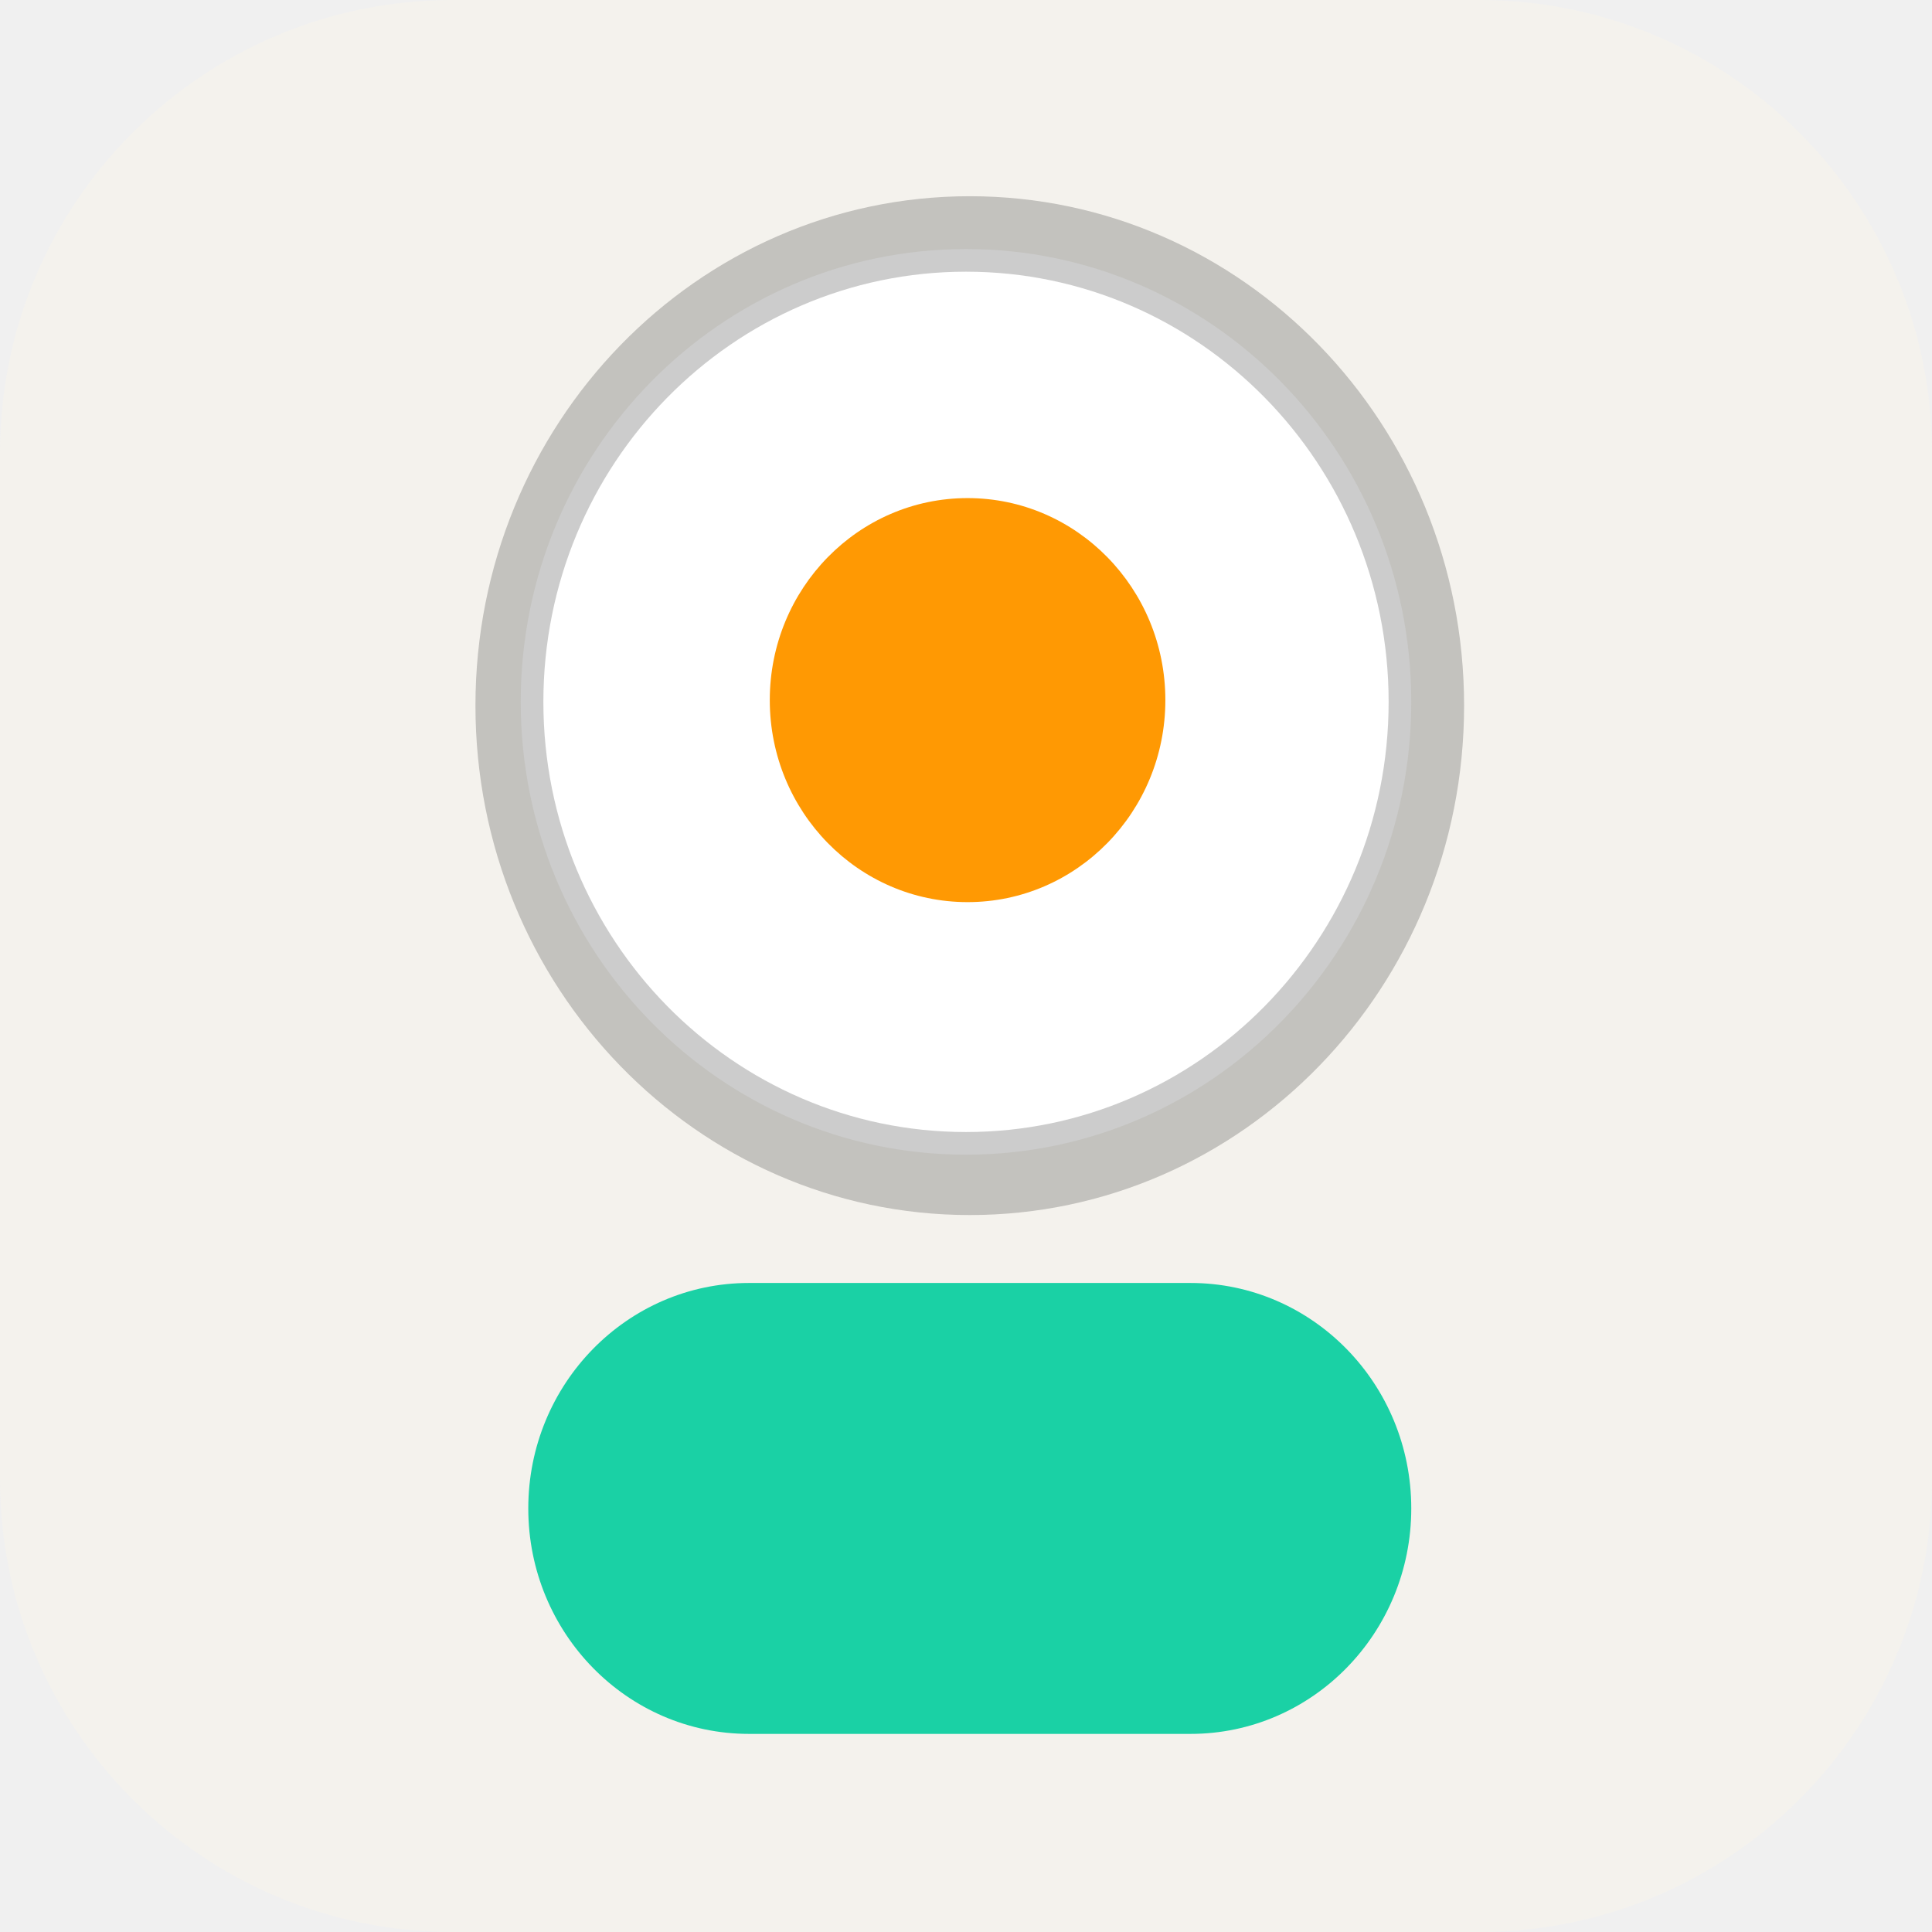
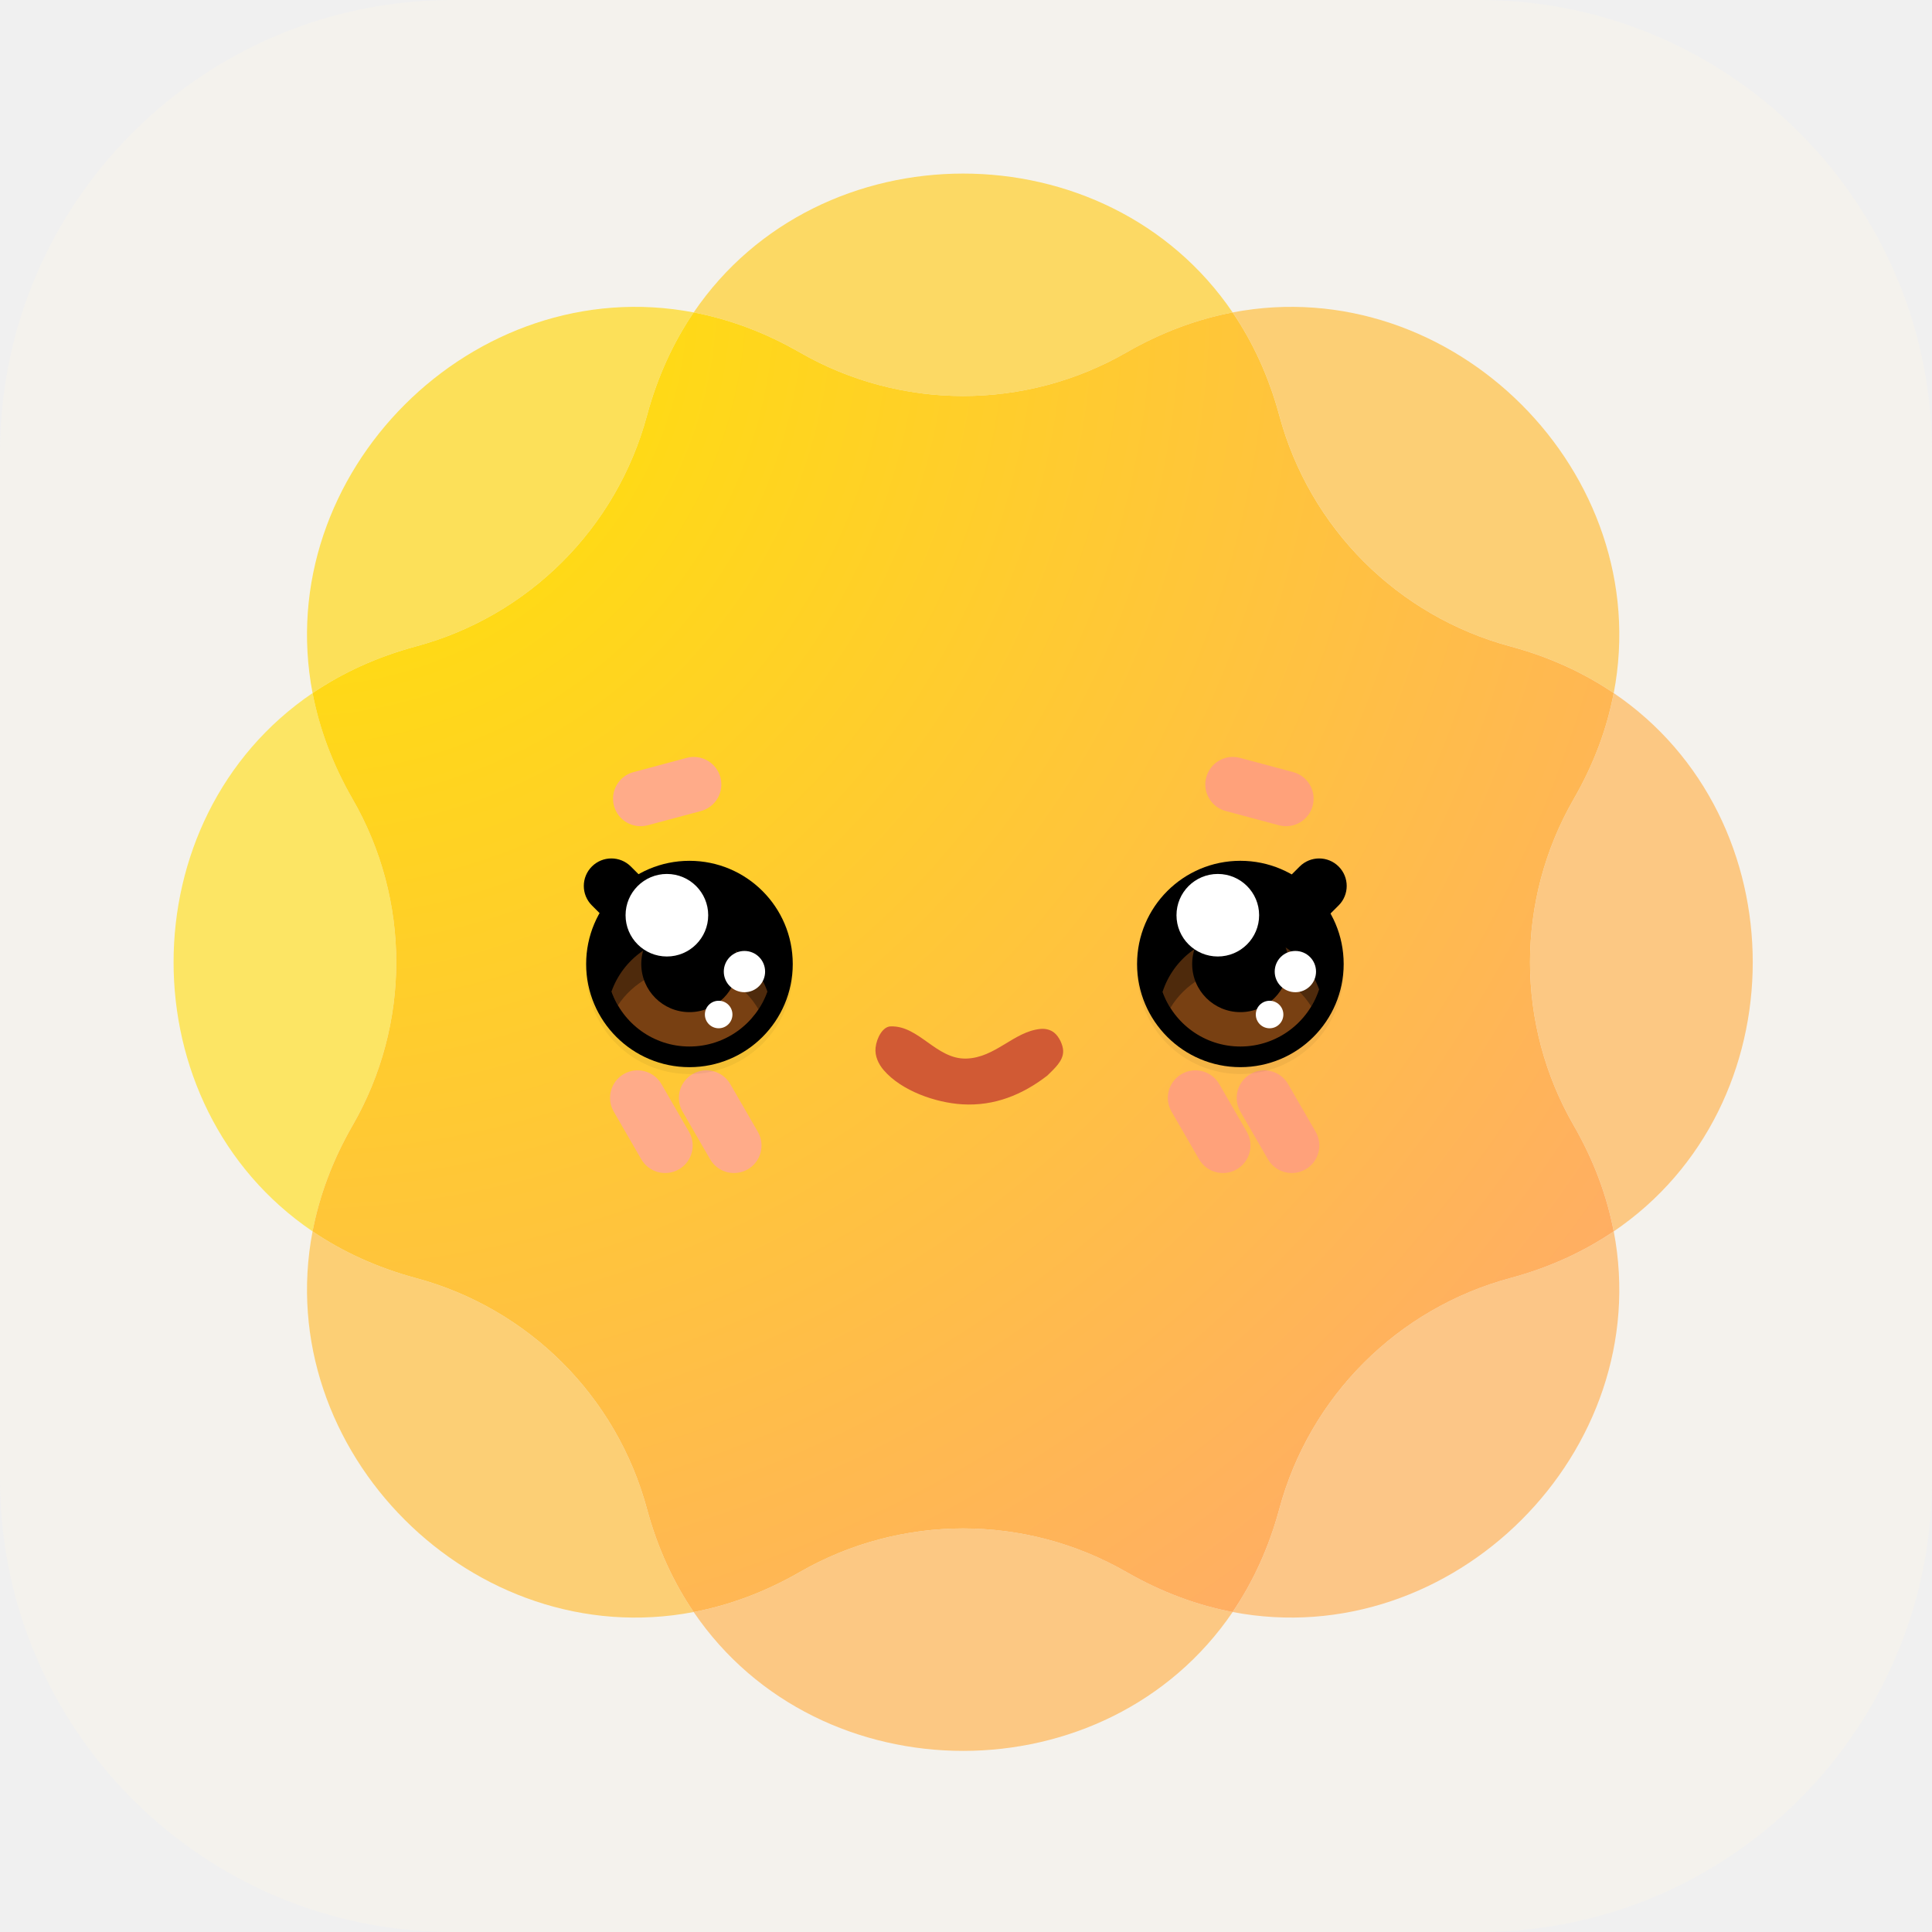
<svg xmlns="http://www.w3.org/2000/svg" width="256" height="256" viewBox="0 0 256 256" fill="none">
-   <path d="M196 0H60C26.863 0 0 26.863 0 60V196C0 229.137 26.863 256 60 256H196C229.137 256 256 229.137 256 196V60C256 26.863 229.137 0 196 0Z" fill="#F4F2ED" />
-   <path d="M157.75 170H99.25C83.096 170 70 183.375 70 199.875C70 216.375 83.096 229.75 99.25 229.75H157.75C173.904 229.75 187 216.375 187 199.875C187 183.375 173.904 170 157.75 170Z" fill="#1AD1A5" />
-   <path d="M128.5 161C164.674 161 194 130.78 194 93.5C194 56.221 164.674 26 128.5 26C92.326 26 63 56.221 63 93.5C63 130.78 92.326 161 128.5 161Z" fill="black" fill-opacity="0.2" />
-   <path d="M128 153C160.584 153 187 126.138 187 93C187 59.863 160.584 33 128 33C95.416 33 69 59.863 69 93C69 126.138 95.416 153 128 153Z" fill="#CCCCCC" />
-   <path d="M128 150C158.927 150 184 124.481 184 93C184 61.52 158.927 36 128 36C97.073 36 72 61.52 72 93C72 124.481 97.073 150 128 150Z" fill="white" />
-   <path d="M128.208 119.536C142.682 119.536 154.416 107.552 154.416 92.768C154.416 77.984 142.682 66 128.208 66C113.734 66 102 77.984 102 92.768C102 107.552 113.734 119.536 128.208 119.536Z" fill="#FF9903" />
+   <g clip-path="url(#clip0_307_666)">
+     <path d="M196 0H60C26.863 0 0 26.863 0 60V196C0 229.137 26.863 256 60 256H196C229.137 256 256 229.137 256 196V60C256 26.863 229.137 0 196 0Z" fill="#F4F2ED" />
+     <g opacity="0.7">
+       <path d="M91.915 41.397C89.244 45.325 87.122 49.883 85.723 55.07C81.703 69.985 70.039 81.635 55.107 85.651C49.914 87.047 45.351 89.167 41.417 91.835C35.843 62.71 62.756 35.829 91.915 41.397Z" fill="#FFD819" />
+       <path d="M41.42 91.834C42.313 96.498 44.039 101.22 46.722 105.875C54.438 119.261 54.438 135.737 46.722 149.123C44.039 153.778 42.313 158.499 41.42 163.164C16.86 146.507 16.86 108.491 41.42 91.834Z" fill="#FFE029" />
+       <path d="M91.915 213.602C89.244 209.674 87.122 205.116 85.723 199.929C81.703 185.014 70.039 173.364 55.107 169.348C49.914 167.952 45.351 165.832 41.417 163.164C35.843 192.289 62.756 219.17 91.915 213.602Z" fill="#FFC141" />
+       <path d="M163.332 213.603C158.662 212.711 153.935 210.987 149.274 208.307C135.872 200.601 119.377 200.601 105.976 208.307C101.315 210.987 96.588 212.712 91.918 213.603C108.594 238.134 146.655 238.134 163.332 213.603Z" fill="#FFB655" />
+       <path d="M213.829 163.164C209.896 165.832 205.333 167.951 200.14 169.348C185.208 173.363 173.544 185.014 169.523 199.929C168.125 205.115 166.003 209.673 163.332 213.601C192.49 219.169 219.403 192.288 213.829 163.164Z" fill="#FFB35B" />
+       <path d="M213.827 91.836C212.934 96.5 211.208 101.221 208.525 105.877C200.809 119.262 200.809 135.738 208.525 149.124C211.208 153.78 212.934 158.501 213.827 163.165C238.387 146.508 238.387 108.493 213.827 91.836Z" fill="#FFB656" />
+       <path d="M163.332 41.397C166.003 45.325 168.125 49.883 169.523 55.07C173.544 69.985 185.208 81.635 200.14 85.651C205.333 87.047 209.896 89.167 213.829 91.834C219.403 62.71 192.49 35.829 163.332 41.397Z" fill="#FFC042" />
+       <path d="M91.918 41.398C96.588 42.29 101.315 44.014 105.975 46.694C119.377 54.4 135.872 54.401 149.274 46.694C153.935 44.014 158.662 42.29 163.331 41.398C146.654 16.867 108.594 16.867 91.918 41.398Z" fill="#FFCE2A" />
+     </g>
+     <path d="M85.724 55.071C87.122 49.885 89.244 45.327 91.915 41.398C96.584 42.29 101.312 44.014 105.972 46.694C119.374 54.401 135.869 54.401 149.271 46.694C153.931 44.014 158.659 42.29 163.328 41.398C165.999 45.327 168.122 49.885 169.52 55.071C173.54 69.986 185.204 81.636 200.137 85.652C205.329 87.049 209.892 89.168 213.825 91.836C212.933 96.5 211.207 101.222 208.523 105.877C200.807 119.263 200.807 135.739 208.523 149.125C211.207 153.779 212.933 158.501 213.825 163.165C209.892 165.833 205.329 167.952 200.137 169.349C185.204 173.365 173.54 185.015 169.52 199.93C168.122 205.117 165.999 209.674 163.328 213.603C158.659 212.711 153.931 210.987 149.271 208.307C135.869 200.601 119.374 200.601 105.972 208.307C101.312 210.987 96.584 212.711 91.915 213.603C89.244 209.674 87.122 205.117 85.724 199.93C81.703 185.015 70.04 173.365 55.107 169.349C49.914 167.952 45.351 165.833 41.418 163.165C42.311 158.501 44.036 153.779 46.72 149.125C54.436 135.739 54.436 119.263 46.72 105.877C44.036 101.222 42.311 96.5 41.418 91.836C45.351 89.169 49.914 87.049 55.107 85.652C70.04 81.636 81.703 69.986 85.724 55.071Z" fill="url(#paint0_radial_307_666)" />
+     <path d="M174.33 149.964L170.68 143.649C169.673 141.906 167.44 141.308 165.694 142.315L165.694 142.315C163.949 143.322 163.351 145.551 164.358 147.295L168.008 153.61C169.016 155.353 171.249 155.951 172.994 154.944L172.994 154.944C174.74 153.937 175.338 151.708 174.33 149.964Z" fill="#FFA17A" />
+     <path d="M165.205 149.964L161.555 143.649C160.548 141.906 158.315 141.308 156.569 142.315L156.569 142.315C154.824 143.322 154.226 145.551 155.233 147.295L158.883 153.61C159.891 155.353 162.124 155.951 163.869 154.944L163.869 154.944C165.615 153.937 166.213 151.708 165.205 149.964Z" fill="#FFA17A" />
+     <path d="M100.416 149.964L96.766 143.649C95.758 141.906 93.526 141.308 91.78 142.315L91.78 142.315C90.035 143.322 89.436 145.551 90.444 147.295L94.094 153.61C95.102 155.353 97.335 155.951 99.08 154.944L99.08 154.944C100.826 153.937 101.424 151.708 100.416 149.964Z" fill="#FFAB89" />
+     <path d="M91.295 149.964L87.645 143.649C86.637 141.906 84.405 141.308 82.659 142.315L82.659 142.315C80.913 143.322 80.315 145.551 81.323 147.295L84.973 153.61C85.981 155.353 88.213 155.951 89.959 154.944L89.959 154.944C91.705 153.937 92.303 151.708 91.295 149.964Z" fill="#FFAB89" />
+     <path d="M171.354 102.309L164.303 100.422C162.356 99.901 160.354 101.055 159.833 103L159.833 103C159.311 104.945 160.466 106.944 162.414 107.465L169.465 109.352C171.412 109.873 173.413 108.719 173.935 106.774C174.457 104.829 173.301 102.83 171.354 102.309Z" fill="#FFA17A" />
+     <path d="M90.987 100.423L83.936 102.31C81.989 102.831 80.833 104.831 81.355 106.775L81.355 106.775C81.877 108.72 83.878 109.874 85.825 109.353L92.876 107.466C94.824 106.945 95.979 104.946 95.457 103.001C94.936 101.056 92.934 99.902 90.987 100.423Z" fill="#FFAB89" />
+     <path d="M118.035 136.002C121.759 135.881 124.076 140.372 128.022 140.267C131.886 140.165 134.319 136.706 137.832 136.341C138.51 136.271 139.196 136.423 139.725 136.868C140.334 137.378 140.844 138.435 140.874 139.229C140.924 140.592 139.657 141.63 138.778 142.518C135.473 145.072 131.748 146.582 127.508 146.328C123.982 146.117 119.449 144.544 117.09 141.794C116.395 140.983 115.897 139.914 116.018 138.823C116.166 137.492 117 136 118.035 136.002Z" fill="#D15A34" />
+     <path d="M88.751 119.972L83.589 114.816C82.163 113.392 79.852 113.392 78.427 114.816L78.427 114.816C77.001 116.24 77.001 118.548 78.427 119.972L83.589 125.128C85.014 126.552 87.325 126.552 88.751 125.128C90.176 123.704 90.176 121.396 88.751 119.972Z" fill="black" />
+     <path d="M105.043 127.734C105.043 120.183 98.915 114.062 91.356 114.062C83.796 114.062 77.668 120.183 77.668 127.734C77.668 135.284 83.796 141.405 91.356 141.405C98.915 141.405 105.043 135.284 105.043 127.734Z" fill="black" />
+     <path d="M105.043 128.644C105.043 121.094 98.915 114.973 91.356 114.973C83.796 114.973 77.668 121.094 77.668 128.644C77.668 136.195 83.796 142.315 91.356 142.315C98.915 142.315 105.043 136.195 105.043 128.644Z" fill="black" fill-opacity="0.05" />
+     <path d="M81.027 131.377C82.531 127.129 86.586 124.086 91.354 124.086C96.122 124.086 100.178 127.13 101.681 131.378C100.178 135.625 96.121 138.668 91.354 138.668C86.586 138.668 82.53 135.625 81.027 131.377Z" fill="#784012" />
+     <path d="M100.504 133.752C101.646 132.026 102.31 129.956 102.31 127.732C102.31 121.692 97.407 116.795 91.36 116.795C85.312 116.795 80.41 121.692 80.41 127.732C80.41 129.726 80.944 131.596 81.878 133.206C83.837 130.243 87.201 128.288 91.021 128.288C95.072 128.288 98.61 130.486 100.504 133.752Z" fill="black" fill-opacity="0.35" />
+     <path d="M97.748 127.733C97.748 124.21 94.888 121.354 91.36 121.354C87.832 121.354 84.973 124.21 84.973 127.733C84.973 131.257 87.832 134.113 91.36 134.113C94.888 134.113 97.748 131.257 97.748 127.733Z" fill="black" />
+     <path d="M88.366 126.74C91.389 126.74 93.841 124.291 93.841 121.271C93.841 118.251 91.389 115.803 88.366 115.803C85.342 115.803 82.891 118.251 82.891 121.271C82.891 124.291 85.342 126.74 88.366 126.74Z" fill="white" />
+     <path d="M98.644 131.474C100.156 131.474 101.381 130.25 101.381 128.74C101.381 127.23 100.156 126.006 98.644 126.006C97.132 126.006 95.906 127.23 95.906 128.74C95.906 130.25 97.132 131.474 98.644 131.474Z" fill="white" />
+     <path d="M95.227 136.251C96.235 136.251 97.052 135.435 97.052 134.428C97.052 133.422 96.235 132.605 95.227 132.605C94.219 132.605 93.402 133.422 93.402 134.428C93.402 135.435 94.219 136.251 95.227 136.251Z" fill="white" />
+     <path d="M172.214 125.128L177.376 119.972C178.802 118.549 178.802 116.24 177.376 114.817L177.376 114.817C175.951 113.393 173.64 113.393 172.214 114.817L167.052 119.972C165.627 121.396 165.627 123.704 167.052 125.128C168.478 126.552 170.789 126.552 172.214 125.128Z" fill="black" />
+     <path d="M178.043 128.644C178.043 121.094 171.915 114.973 164.355 114.973C156.796 114.973 150.668 121.094 150.668 128.644C150.668 136.195 156.796 142.315 164.355 142.315C171.915 142.315 178.043 136.195 178.043 128.644Z" fill="black" fill-opacity="0.05" />
+     <path d="M178.043 127.732C178.043 120.181 171.915 114.061 164.355 114.061C156.796 114.061 150.668 120.181 150.668 127.732C150.668 135.282 156.796 141.403 164.355 141.403C171.915 141.403 178.043 135.282 178.043 127.732Z" fill="black" />
+     <path d="M154.047 131.427C155.463 127.024 159.596 123.838 164.474 123.838C169.224 123.838 173.266 126.858 174.784 131.08C173.368 135.482 169.234 138.669 164.356 138.669C159.607 138.669 155.564 135.649 154.047 131.427Z" fill="#784012" />
+     <path fill-rule="evenodd" clip-rule="evenodd" d="M173.747 133.359C174.737 131.715 175.306 129.79 175.306 127.732C175.306 121.692 170.404 116.795 164.356 116.795C158.309 116.795 153.406 121.692 153.406 127.732C153.406 129.87 154.021 131.865 155.082 133.55C156.997 130.368 160.486 128.24 164.474 128.24C168.381 128.24 171.81 130.284 173.747 133.359Z" fill="black" fill-opacity="0.35" />
+     <path d="M170.744 127.733C170.744 124.21 167.884 121.354 164.356 121.354C160.829 121.354 157.969 124.21 157.969 127.733C157.969 131.257 160.829 134.113 164.356 134.113C167.884 134.113 170.744 131.257 170.744 127.733Z" fill="black" />
+     <path d="M161.366 126.74C164.389 126.74 166.841 124.291 166.841 121.271C166.841 118.251 164.389 115.803 161.366 115.803C158.342 115.803 155.891 118.251 155.891 121.271C155.891 124.291 158.342 126.74 161.366 126.74Z" fill="white" />
+     <path d="M171.644 131.474C173.156 131.474 174.381 130.25 174.381 128.74C174.381 127.23 173.156 126.006 171.644 126.006C170.132 126.006 168.906 127.23 168.906 128.74C168.906 130.25 170.132 131.474 171.644 131.474Z" fill="white" />
+     <path d="M168.227 136.253C169.235 136.253 170.052 135.437 170.052 134.43C170.052 133.424 169.235 132.607 168.227 132.607C167.219 132.607 166.402 133.424 166.402 134.43C166.402 135.437 167.219 136.253 168.227 136.253Z" fill="white" />
+   </g>
+   <defs>
+     <radialGradient id="paint0_radial_307_666" cx="0" cy="0" r="1" gradientUnits="userSpaceOnUse" gradientTransform="translate(41.3413 41.3224) rotate(44.9662) scale(243.755 243.755)">
+       <stop stop-color="#FFE600" />
+       <stop offset="1" stop-color="#FFA573" />
+     </radialGradient>
+   </defs>
</svg>
